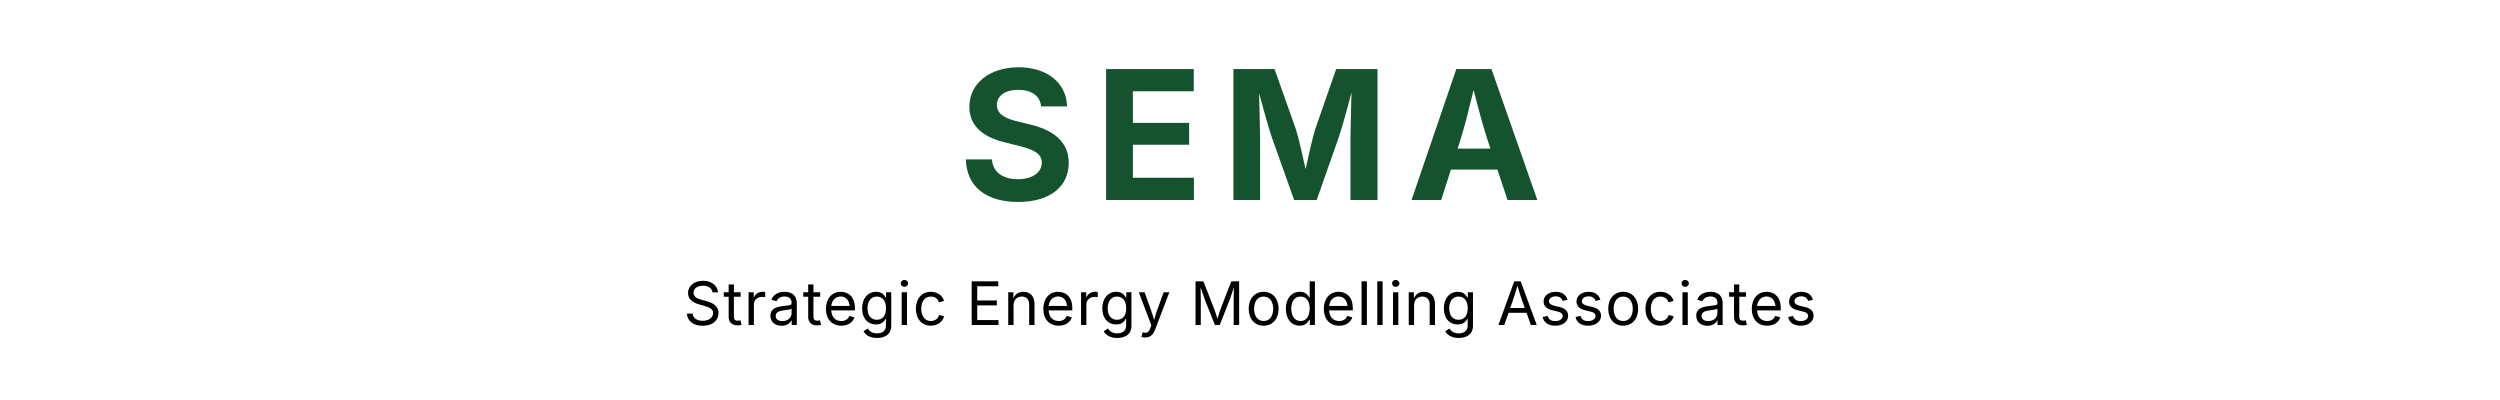
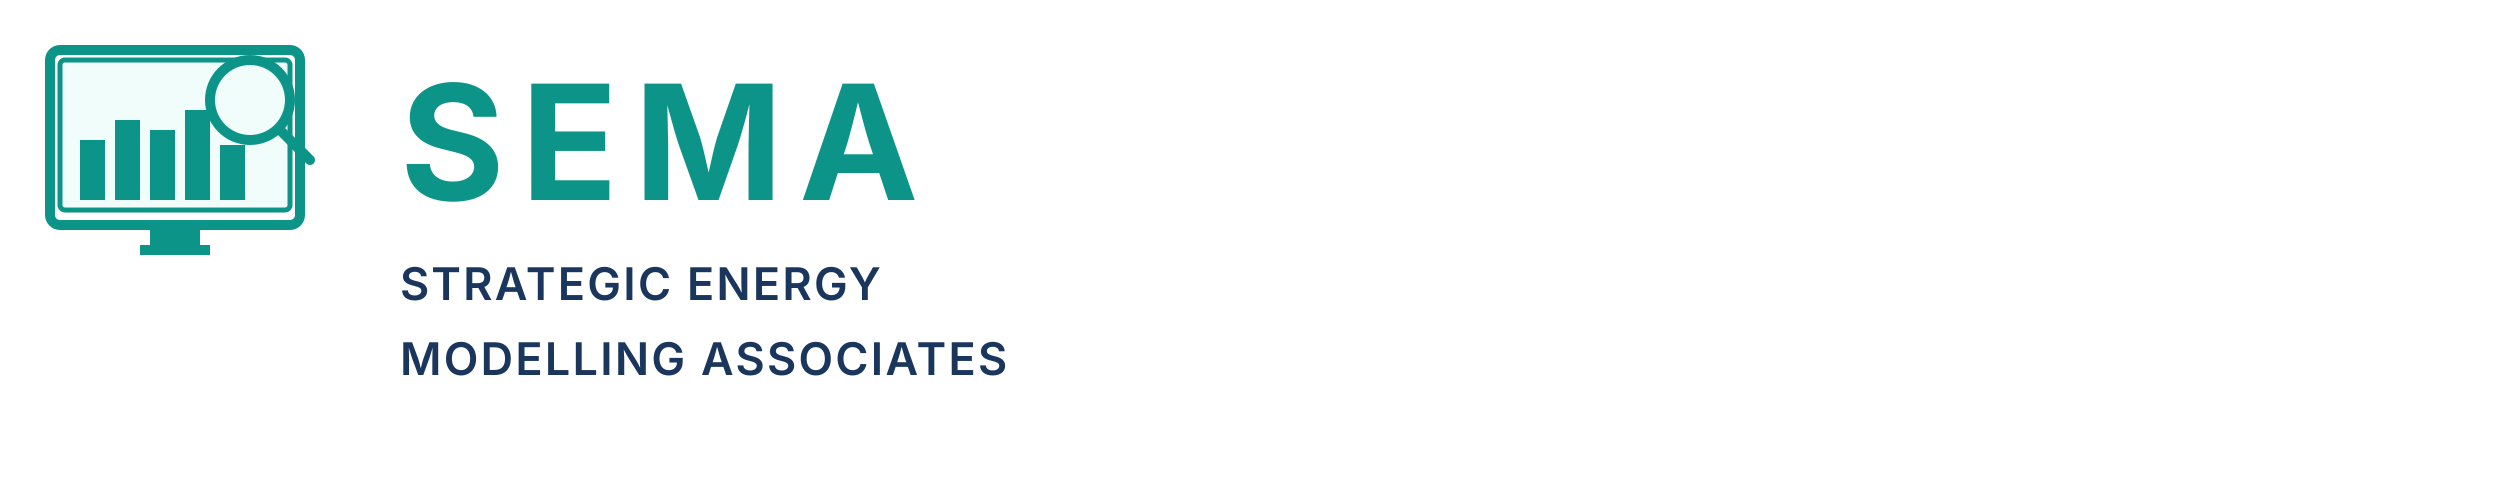
- <svg xmlns="http://www.w3.org/2000/svg" viewBox="0 0 500 80" width="500" height="80">
-   <text x="250" y="40" font-family="Inter, -apple-system, BlinkMacSystemFont, 'Segoe UI', sans-serif" font-size="36" font-weight="700" fill="#14532d" text-anchor="middle" letter-spacing="0.1em">SEMA</text>
-   <text x="250" y="65" font-family="Inter, -apple-system, BlinkMacSystemFont, 'Segoe UI', sans-serif" font-size="12" font-weight="400" fill="#000000" text-anchor="middle" letter-spacing="0.02em">Strategic Energy Modelling Associates</text>
+ <svg xmlns="http://www.w3.org/2000/svg" viewBox="0 0 500 100" width="500" height="100">
+   <g id="icon">
+     <rect x="10" y="10" width="50" height="35" rx="2" fill="none" stroke="#0d9488" stroke-width="2" />
+     <rect x="12" y="12" width="46" height="30" rx="1" fill="#f0fdfa" stroke="#0d9488" stroke-width="1" />
+     <rect x="16" y="28" width="5" height="12" fill="#0d9488" />
+     <rect x="23" y="24" width="5" height="16" fill="#0d9488" />
+     <rect x="30" y="26" width="5" height="14" fill="#0d9488" />
+     <rect x="37" y="22" width="5" height="18" fill="#0d9488" />
+     <rect x="44" y="29" width="5" height="11" fill="#0d9488" />
+     <rect x="30" y="45" width="10" height="4" fill="#0d9488" />
+     <rect x="28" y="49" width="14" height="2" fill="#0d9488" />
+     <circle cx="50" cy="20" r="8" fill="none" stroke="#0d9488" stroke-width="2" />
+     <line x1="56" y1="26" x2="62" y2="32" stroke="#0d9488" stroke-width="2" stroke-linecap="round" />
+   </g>
+   <text x="80" y="40" font-family="Inter, -apple-system, BlinkMacSystemFont, 'Segoe UI', sans-serif" font-size="32" font-weight="700" fill="#0d9488" letter-spacing="0.1em">SEMA</text>
+   <text x="80" y="60" font-family="Inter, -apple-system, BlinkMacSystemFont, 'Segoe UI', sans-serif" font-size="9" font-weight="600" fill="#1a365d" letter-spacing="0.05em">STRATEGIC ENERGY</text>
+   <text x="80" y="75" font-family="Inter, -apple-system, BlinkMacSystemFont, 'Segoe UI', sans-serif" font-size="9" font-weight="600" fill="#1a365d" letter-spacing="0.05em">MODELLING ASSOCIATES</text>
</svg>
